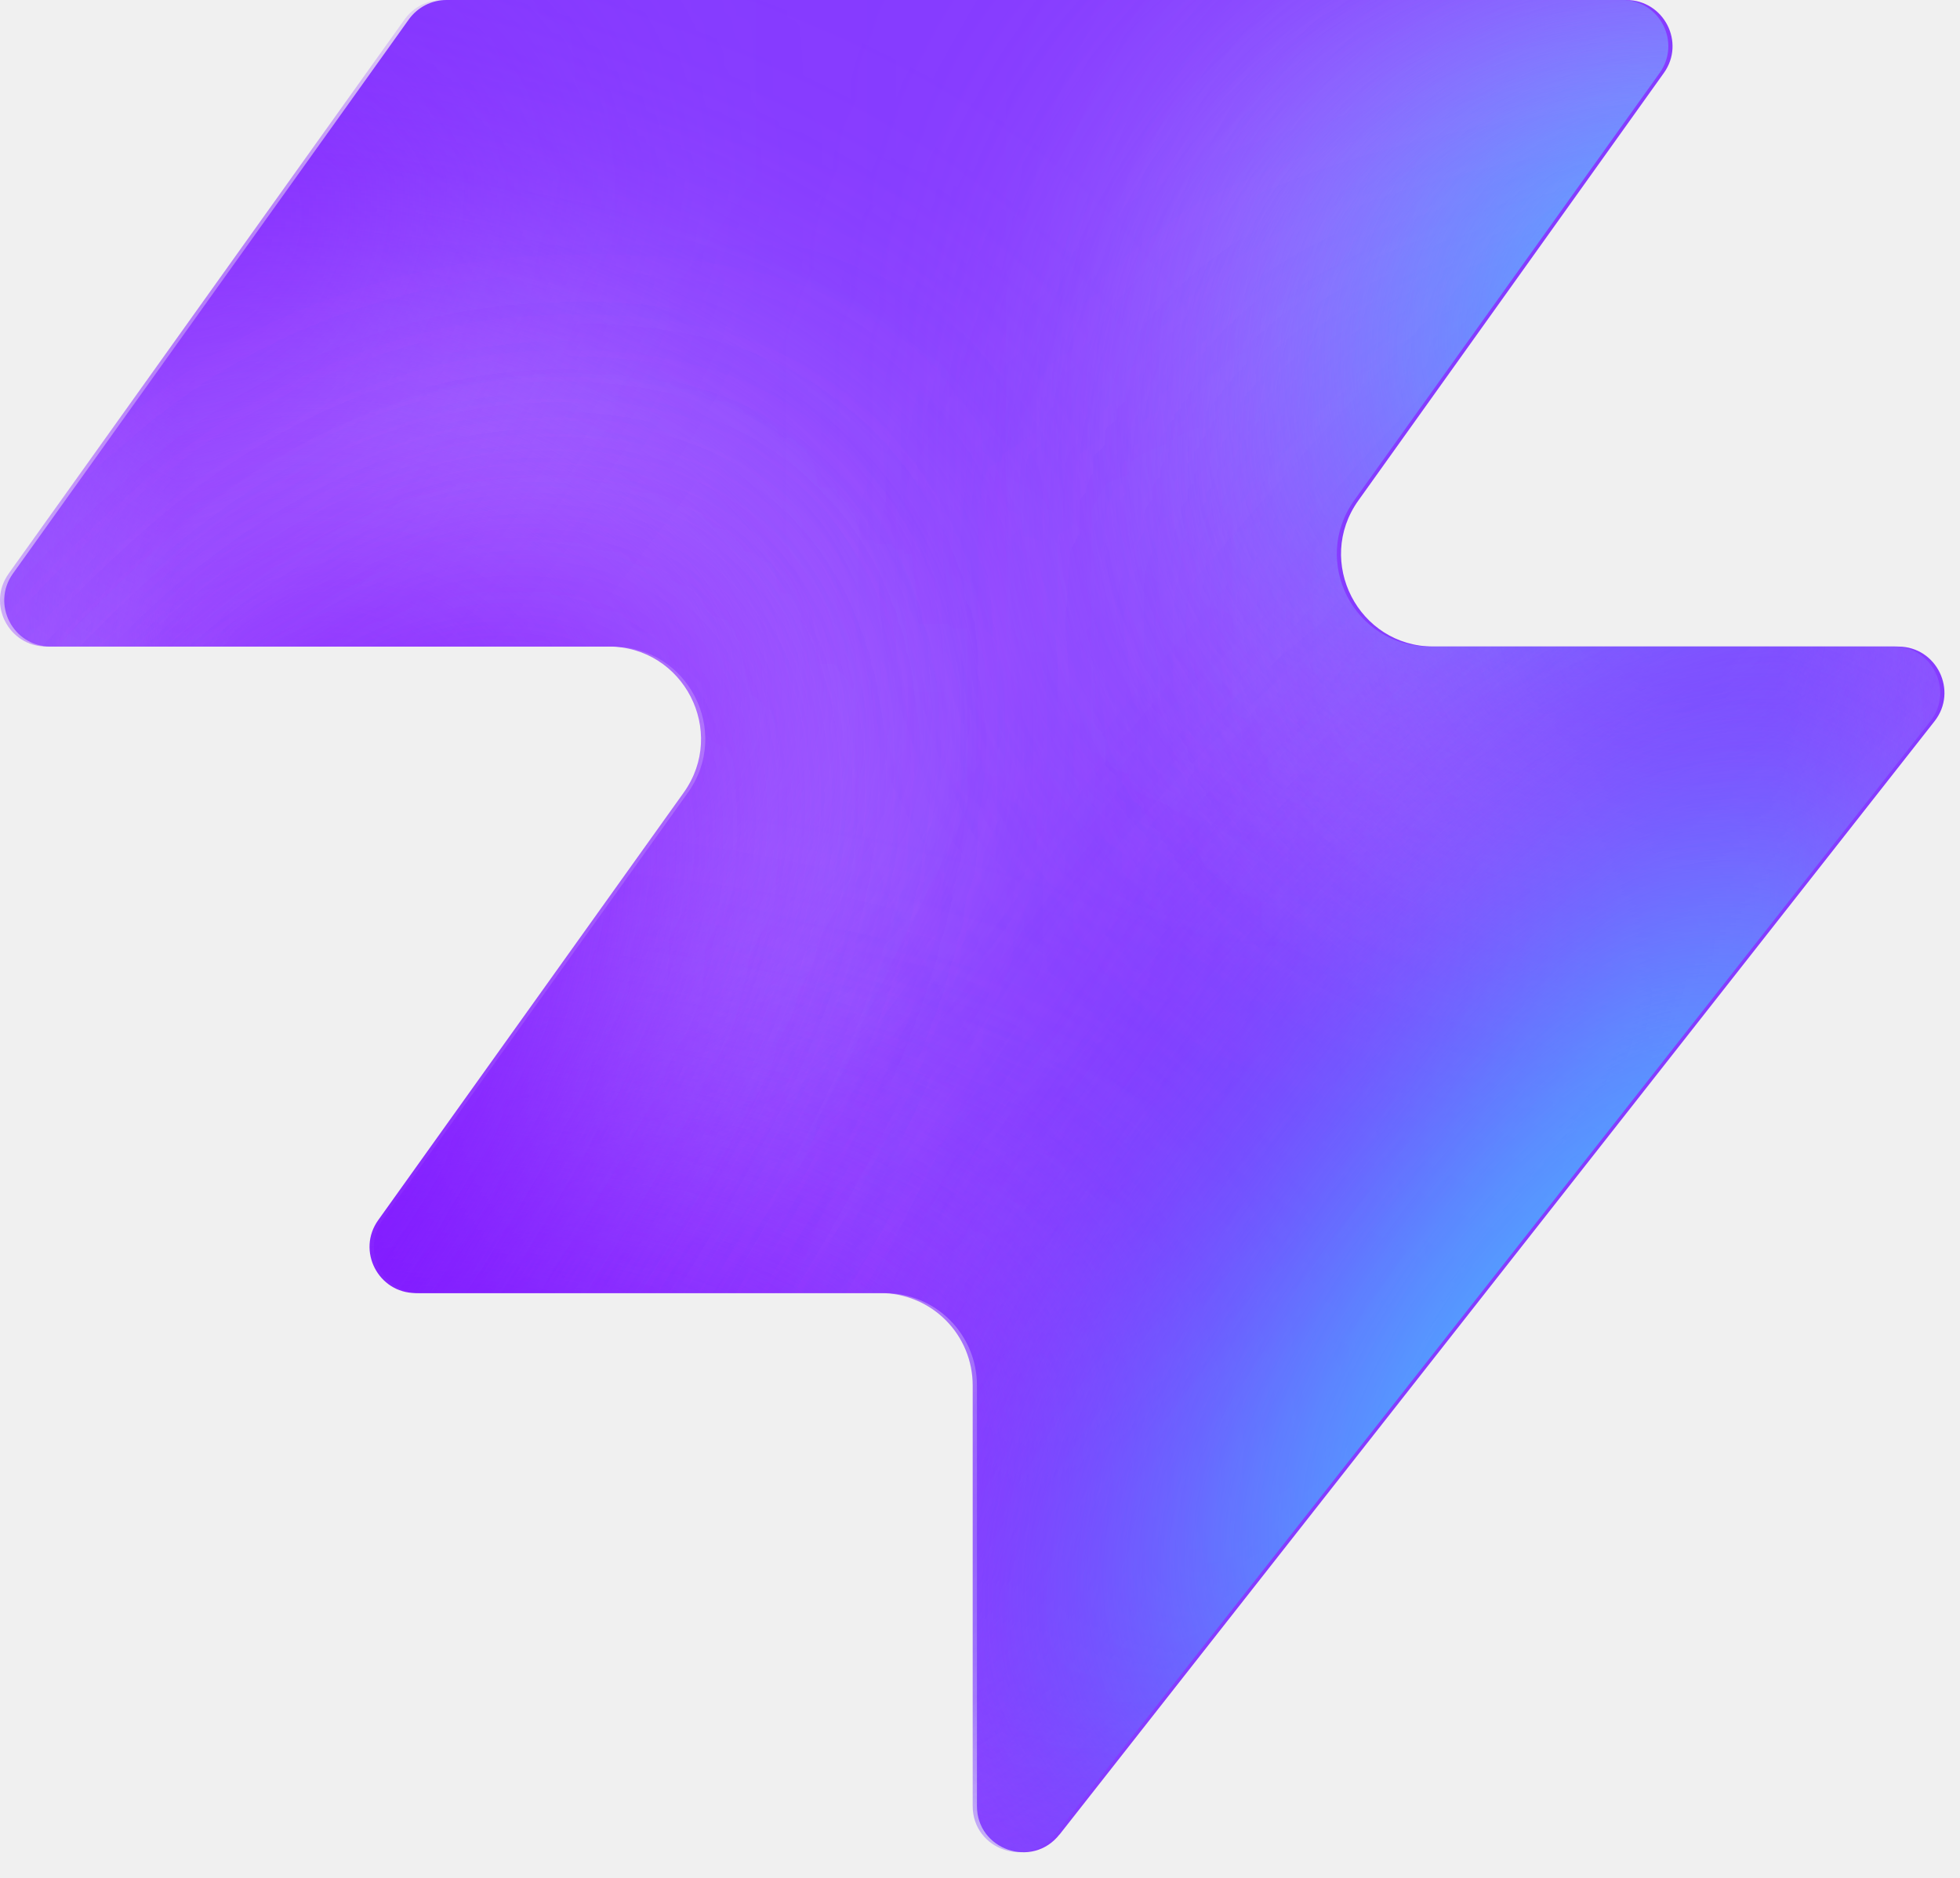
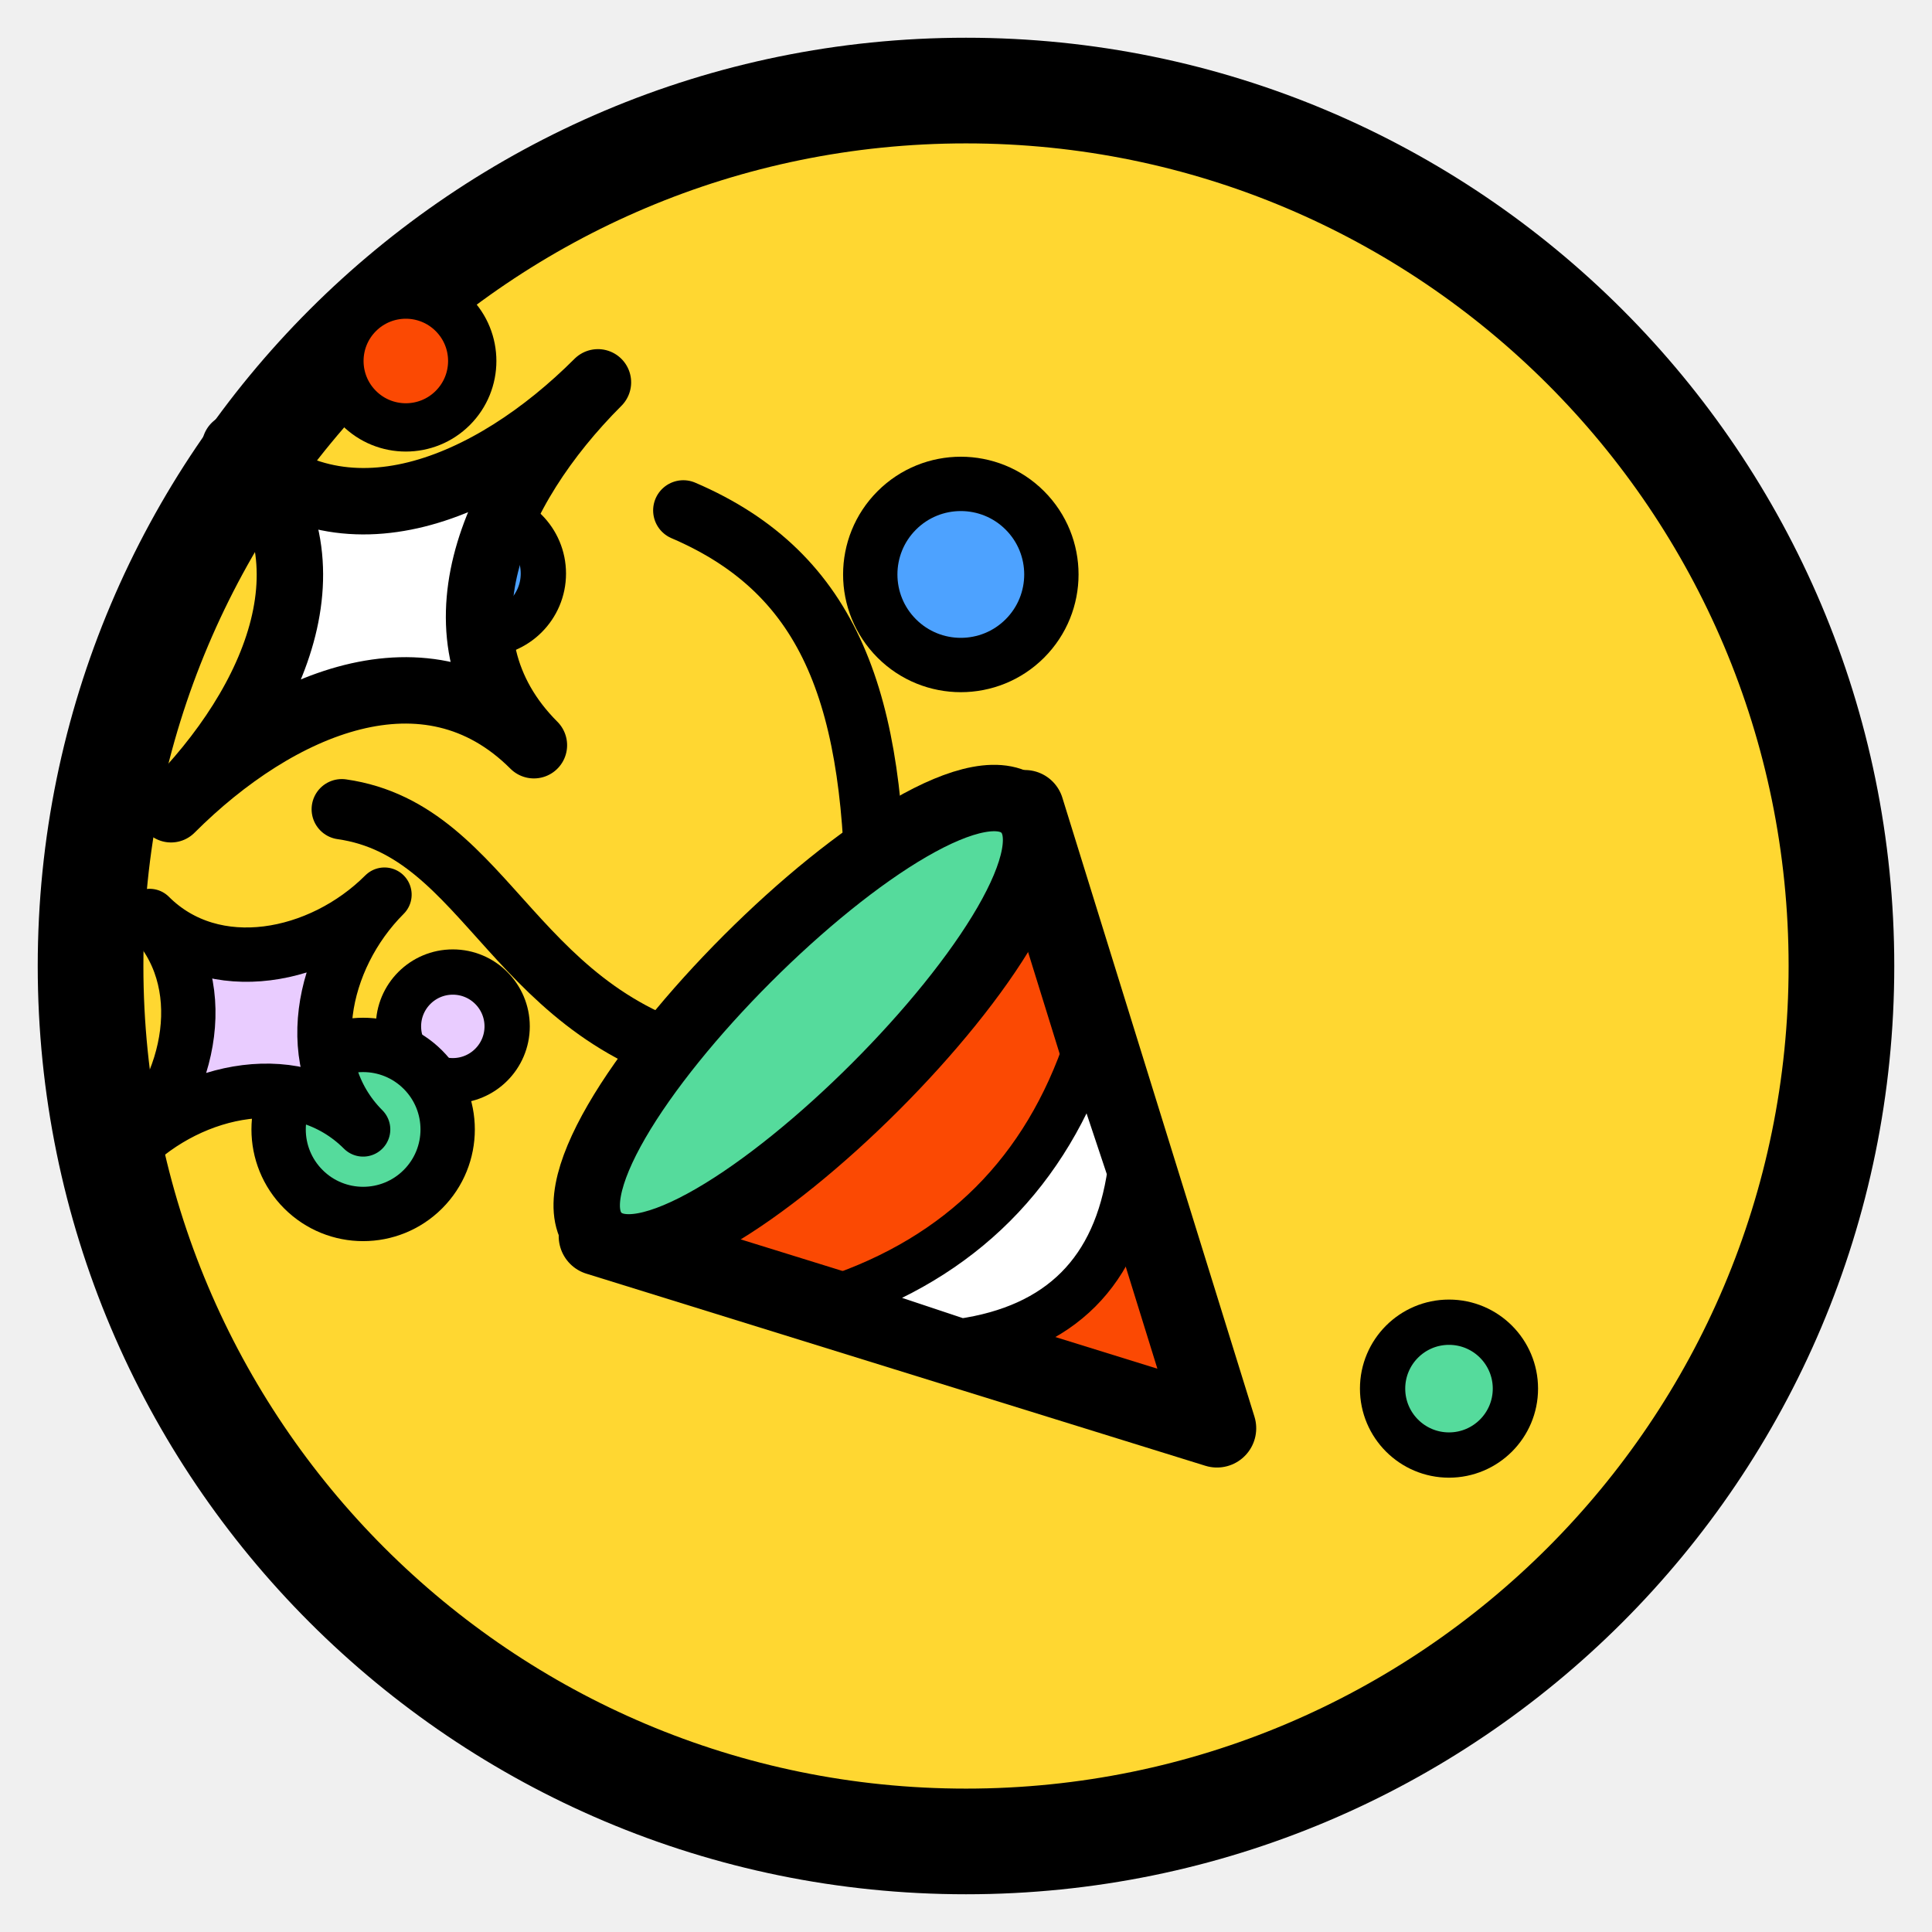
- <svg xmlns="http://www.w3.org/2000/svg" width="48" height="46" fill="none" viewBox="0 0 48 46">
-   <path fill="#863bff" d="M25.946 44.938c-.664.845-2.021.375-2.021-.698V33.937a2.26 2.26 0 0 0-2.262-2.262H10.287c-.92 0-1.456-1.04-.92-1.788l7.48-10.471c1.07-1.497 0-3.578-1.842-3.578H1.237c-.92 0-1.456-1.04-.92-1.788L10.013.474c.214-.297.556-.474.92-.474h28.894c.92 0 1.456 1.04.92 1.788l-7.48 10.471c-1.07 1.498 0 3.579 1.842 3.579h11.377c.943 0 1.473 1.088.89 1.83L25.947 44.94z" style="fill:#863bff;fill:color(display-p3 .525 .23 1);fill-opacity:1" />
-   <mask id="a" width="48" height="46" x="0" y="0" maskUnits="userSpaceOnUse" style="mask-type:alpha">
-     <path fill="#000" d="M25.842 44.938c-.664.844-2.021.375-2.021-.698V33.937a2.26 2.26 0 0 0-2.262-2.262H10.183c-.92 0-1.456-1.04-.92-1.788l7.48-10.471c1.07-1.498 0-3.579-1.842-3.579H1.133c-.92 0-1.456-1.04-.92-1.787L9.91.473c.214-.297.556-.474.92-.474h28.894c.92 0 1.456 1.04.92 1.788l-7.48 10.471c-1.07 1.498 0 3.578 1.842 3.578h11.377c.943 0 1.473 1.088.89 1.832L25.843 44.94z" style="fill:#000;fill-opacity:1" />
-   </mask>
-   <g mask="url(#a)">
-     <g filter="url(#b)">
-       <ellipse cx="5.508" cy="14.704" fill="#ede6ff" rx="5.508" ry="14.704" style="fill:#ede6ff;fill:color(display-p3 .927 .903 1);fill-opacity:1" transform="matrix(.00324 1 1 -.00324 -4.47 31.516)" />
-     </g>
-     <g filter="url(#c)">
-       <ellipse cx="10.399" cy="29.851" fill="#ede6ff" rx="10.399" ry="29.851" style="fill:#ede6ff;fill:color(display-p3 .927 .903 1);fill-opacity:1" transform="matrix(.00324 1 1 -.00324 -39.328 7.883)" />
-     </g>
-     <g filter="url(#d)">
-       <ellipse cx="5.508" cy="30.487" fill="#7e14ff" rx="5.508" ry="30.487" style="fill:#7e14ff;fill:color(display-p3 .492 .077 1);fill-opacity:1" transform="rotate(89.814 -25.913 -14.639)scale(1 -1)" />
-     </g>
-     <g filter="url(#e)">
-       <ellipse cx="5.508" cy="30.599" fill="#7e14ff" rx="5.508" ry="30.599" style="fill:#7e14ff;fill:color(display-p3 .492 .077 1);fill-opacity:1" transform="rotate(89.814 -32.644 -3.334)scale(1 -1)" />
-     </g>
-     <g filter="url(#f)">
-       <ellipse cx="5.508" cy="30.599" fill="#7e14ff" rx="5.508" ry="30.599" style="fill:#7e14ff;fill:color(display-p3 .492 .077 1);fill-opacity:1" transform="matrix(.00324 1 1 -.00324 -34.34 30.47)" />
-     </g>
-     <g filter="url(#g)">
-       <ellipse cx="14.072" cy="22.078" fill="#ede6ff" rx="14.072" ry="22.078" style="fill:#ede6ff;fill:color(display-p3 .927 .903 1);fill-opacity:1" transform="rotate(93.35 24.506 48.493)scale(-1 1)" />
-     </g>
-     <g filter="url(#h)">
-       <ellipse cx="3.47" cy="21.501" fill="#7e14ff" rx="3.47" ry="21.501" style="fill:#7e14ff;fill:color(display-p3 .492 .077 1);fill-opacity:1" transform="rotate(89.009 28.708 47.59)scale(-1 1)" />
-     </g>
-     <g filter="url(#i)">
-       <ellipse cx="3.47" cy="21.501" fill="#7e14ff" rx="3.47" ry="21.501" style="fill:#7e14ff;fill:color(display-p3 .492 .077 1);fill-opacity:1" transform="rotate(89.009 28.708 47.59)scale(-1 1)" />
-     </g>
-     <g filter="url(#j)">
-       <ellipse cx=".387" cy="8.972" fill="#7e14ff" rx="4.407" ry="29.108" style="fill:#7e14ff;fill:color(display-p3 .492 .077 1);fill-opacity:1" transform="rotate(39.51 .387 8.972)" />
-     </g>
-     <g filter="url(#k)">
-       <ellipse cx="47.523" cy="-6.092" fill="#7e14ff" rx="4.407" ry="29.108" style="fill:#7e14ff;fill:color(display-p3 .492 .077 1);fill-opacity:1" transform="rotate(37.892 47.523 -6.092)" />
-     </g>
-     <g filter="url(#l)">
-       <ellipse cx="41.412" cy="6.333" fill="#47bfff" rx="5.971" ry="9.665" style="fill:#47bfff;fill:color(display-p3 .28 .748 1);fill-opacity:1" transform="rotate(37.892 41.412 6.333)" />
-     </g>
-     <g filter="url(#m)">
-       <ellipse cx="-1.879" cy="38.332" fill="#7e14ff" rx="4.407" ry="29.108" style="fill:#7e14ff;fill:color(display-p3 .492 .077 1);fill-opacity:1" transform="rotate(37.892 -1.88 38.332)" />
-     </g>
-     <g filter="url(#n)">
-       <ellipse cx="-1.879" cy="38.332" fill="#7e14ff" rx="4.407" ry="29.108" style="fill:#7e14ff;fill:color(display-p3 .492 .077 1);fill-opacity:1" transform="rotate(37.892 -1.88 38.332)" />
-     </g>
-     <g filter="url(#o)">
-       <ellipse cx="35.651" cy="29.907" fill="#7e14ff" rx="4.407" ry="29.108" style="fill:#7e14ff;fill:color(display-p3 .492 .077 1);fill-opacity:1" transform="rotate(37.892 35.651 29.907)" />
-     </g>
-     <g filter="url(#p)">
-       <ellipse cx="38.418" cy="32.4" fill="#47bfff" rx="5.971" ry="15.297" style="fill:#47bfff;fill:color(display-p3 .28 .748 1);fill-opacity:1" transform="rotate(37.892 38.418 32.4)" />
-     </g>
+ <svg xmlns="http://www.w3.org/2000/svg" viewBox="0 0 64 64" width="64" height="64">
+   <circle cx="32" cy="32" r="29" fill="#ffd731" stroke="#000000" stroke-width="3.5" />
+   <circle cx="16" cy="19" r="2" fill="#4da2ff" stroke="#000000" stroke-width="1.5" />
+   <circle cx="48" cy="46" r="2.2" fill="#55db9c" stroke="#000000" stroke-width="1.5" />
+   <circle cx="15" cy="34" r="1.8" fill="#e9ccff" stroke="#000000" stroke-width="1.5" />
+   <g transform="translate(29, 36) rotate(-45)">
+     <path d="M -3 -4 C -7 -10 -3 -15 -6 -19" fill="none" stroke="#000000" stroke-width="2" stroke-linecap="round" />
+     <path d="M 4 -4 C 9 -9 11 -13 9 -18" fill="none" stroke="#000000" stroke-width="2" stroke-linecap="round" />
+     <circle cx="-13" cy="-11" r="2.8" fill="#55db9c" stroke="#000000" stroke-width="1.8" />
+     <circle cx="14" cy="-10" r="3" fill="#4da2ff" stroke="#000000" stroke-width="1.8" />
+     <circle cx="6" cy="-28" r="2.2" fill="#fb4903" stroke="#000000" stroke-width="1.6" />
+     <path d="M -13 -21 C -13 -18 -10 -16 -7 -16 C -10 -16 -13 -14 -13 -11 C -13 -14 -16 -16 -19 -16 C -16 -16 -13 -18 -13 -21 Z" fill="#e9ccff" stroke="#000000" stroke-width="1.8" stroke-linejoin="round" />
+     <path d="M 0 -30 C 0 -25 5 -23 10 -23 C 5 -23 0 -21 0 -16 C 0 -21 -5 -23 -10 -23 C -5 -23 0 -25 0 -30 Z" fill="#ffffff" stroke="#000000" stroke-width="2.2" stroke-linejoin="round" />
+     <path d="M 0 16 L -10 -3 C -10 -3 0 2 10 -3 Z" fill="#fb4903" stroke="#000000" stroke-width="2.6" stroke-linejoin="round" stroke-linecap="round" />
+     <path d="M -6 4 Q 0 7 6 4 L 4 8 Q 0 11 -4 8 Z" fill="#ffffff" stroke="#000000" stroke-width="1.6" stroke-linejoin="round" />
+     <path d="M -10 -3 C -10 -7 10 -7 10 -3 C 10 1 -10 1 -10 -3 Z" fill="#55db9c" stroke="#000000" stroke-width="2.2" stroke-linejoin="round" />
  </g>
-   <defs>
-     <filter id="b" width="60.045" height="41.654" x="-19.77" y="16.149" color-interpolation-filters="sRGB" filterUnits="userSpaceOnUse">
-       <feFlood flood-opacity="0" result="BackgroundImageFix" />
-       <feBlend in="SourceGraphic" in2="BackgroundImageFix" result="shape" />
-       <feGaussianBlur result="effect1_foregroundBlur_2002_17158" stdDeviation="7.659" />
-     </filter>
-     <filter id="c" width="90.34" height="51.437" x="-54.613" y="-7.533" color-interpolation-filters="sRGB" filterUnits="userSpaceOnUse">
-       <feFlood flood-opacity="0" result="BackgroundImageFix" />
-       <feBlend in="SourceGraphic" in2="BackgroundImageFix" result="shape" />
-       <feGaussianBlur result="effect1_foregroundBlur_2002_17158" stdDeviation="7.659" />
-     </filter>
-     <filter id="d" width="79.355" height="29.4" x="-49.64" y="2.03" color-interpolation-filters="sRGB" filterUnits="userSpaceOnUse">
-       <feFlood flood-opacity="0" result="BackgroundImageFix" />
-       <feBlend in="SourceGraphic" in2="BackgroundImageFix" result="shape" />
-       <feGaussianBlur result="effect1_foregroundBlur_2002_17158" stdDeviation="4.596" />
-     </filter>
-     <filter id="e" width="79.579" height="29.4" x="-45.045" y="20.029" color-interpolation-filters="sRGB" filterUnits="userSpaceOnUse">
-       <feFlood flood-opacity="0" result="BackgroundImageFix" />
-       <feBlend in="SourceGraphic" in2="BackgroundImageFix" result="shape" />
-       <feGaussianBlur result="effect1_foregroundBlur_2002_17158" stdDeviation="4.596" />
-     </filter>
-     <filter id="f" width="79.579" height="29.4" x="-43.513" y="21.178" color-interpolation-filters="sRGB" filterUnits="userSpaceOnUse">
-       <feFlood flood-opacity="0" result="BackgroundImageFix" />
-       <feBlend in="SourceGraphic" in2="BackgroundImageFix" result="shape" />
-       <feGaussianBlur result="effect1_foregroundBlur_2002_17158" stdDeviation="4.596" />
-     </filter>
-     <filter id="g" width="74.749" height="58.852" x="15.756" y="-17.901" color-interpolation-filters="sRGB" filterUnits="userSpaceOnUse">
-       <feFlood flood-opacity="0" result="BackgroundImageFix" />
-       <feBlend in="SourceGraphic" in2="BackgroundImageFix" result="shape" />
-       <feGaussianBlur result="effect1_foregroundBlur_2002_17158" stdDeviation="7.659" />
-     </filter>
-     <filter id="h" width="61.377" height="25.362" x="23.548" y="2.284" color-interpolation-filters="sRGB" filterUnits="userSpaceOnUse">
-       <feFlood flood-opacity="0" result="BackgroundImageFix" />
-       <feBlend in="SourceGraphic" in2="BackgroundImageFix" result="shape" />
-       <feGaussianBlur result="effect1_foregroundBlur_2002_17158" stdDeviation="4.596" />
-     </filter>
-     <filter id="i" width="61.377" height="25.362" x="23.548" y="2.284" color-interpolation-filters="sRGB" filterUnits="userSpaceOnUse">
-       <feFlood flood-opacity="0" result="BackgroundImageFix" />
-       <feBlend in="SourceGraphic" in2="BackgroundImageFix" result="shape" />
-       <feGaussianBlur result="effect1_foregroundBlur_2002_17158" stdDeviation="4.596" />
-     </filter>
-     <filter id="j" width="56.045" height="63.649" x="-27.636" y="-22.853" color-interpolation-filters="sRGB" filterUnits="userSpaceOnUse">
-       <feFlood flood-opacity="0" result="BackgroundImageFix" />
-       <feBlend in="SourceGraphic" in2="BackgroundImageFix" result="shape" />
-       <feGaussianBlur result="effect1_foregroundBlur_2002_17158" stdDeviation="4.596" />
-     </filter>
-     <filter id="k" width="54.814" height="64.646" x="20.116" y="-38.415" color-interpolation-filters="sRGB" filterUnits="userSpaceOnUse">
-       <feFlood flood-opacity="0" result="BackgroundImageFix" />
-       <feBlend in="SourceGraphic" in2="BackgroundImageFix" result="shape" />
-       <feGaussianBlur result="effect1_foregroundBlur_2002_17158" stdDeviation="4.596" />
-     </filter>
-     <filter id="l" width="33.541" height="35.313" x="24.641" y="-11.323" color-interpolation-filters="sRGB" filterUnits="userSpaceOnUse">
-       <feFlood flood-opacity="0" result="BackgroundImageFix" />
-       <feBlend in="SourceGraphic" in2="BackgroundImageFix" result="shape" />
-       <feGaussianBlur result="effect1_foregroundBlur_2002_17158" stdDeviation="4.596" />
-     </filter>
-     <filter id="m" width="54.814" height="64.646" x="-29.286" y="6.009" color-interpolation-filters="sRGB" filterUnits="userSpaceOnUse">
-       <feFlood flood-opacity="0" result="BackgroundImageFix" />
-       <feBlend in="SourceGraphic" in2="BackgroundImageFix" result="shape" />
-       <feGaussianBlur result="effect1_foregroundBlur_2002_17158" stdDeviation="4.596" />
-     </filter>
-     <filter id="n" width="54.814" height="64.646" x="-29.286" y="6.009" color-interpolation-filters="sRGB" filterUnits="userSpaceOnUse">
-       <feFlood flood-opacity="0" result="BackgroundImageFix" />
-       <feBlend in="SourceGraphic" in2="BackgroundImageFix" result="shape" />
-       <feGaussianBlur result="effect1_foregroundBlur_2002_17158" stdDeviation="4.596" />
-     </filter>
-     <filter id="o" width="54.814" height="64.646" x="8.244" y="-2.416" color-interpolation-filters="sRGB" filterUnits="userSpaceOnUse">
-       <feFlood flood-opacity="0" result="BackgroundImageFix" />
-       <feBlend in="SourceGraphic" in2="BackgroundImageFix" result="shape" />
-       <feGaussianBlur result="effect1_foregroundBlur_2002_17158" stdDeviation="4.596" />
-     </filter>
-     <filter id="p" width="39.409" height="43.623" x="18.713" y="10.588" color-interpolation-filters="sRGB" filterUnits="userSpaceOnUse">
-       <feFlood flood-opacity="0" result="BackgroundImageFix" />
-       <feBlend in="SourceGraphic" in2="BackgroundImageFix" result="shape" />
-       <feGaussianBlur result="effect1_foregroundBlur_2002_17158" stdDeviation="4.596" />
-     </filter>
-   </defs>
</svg>
